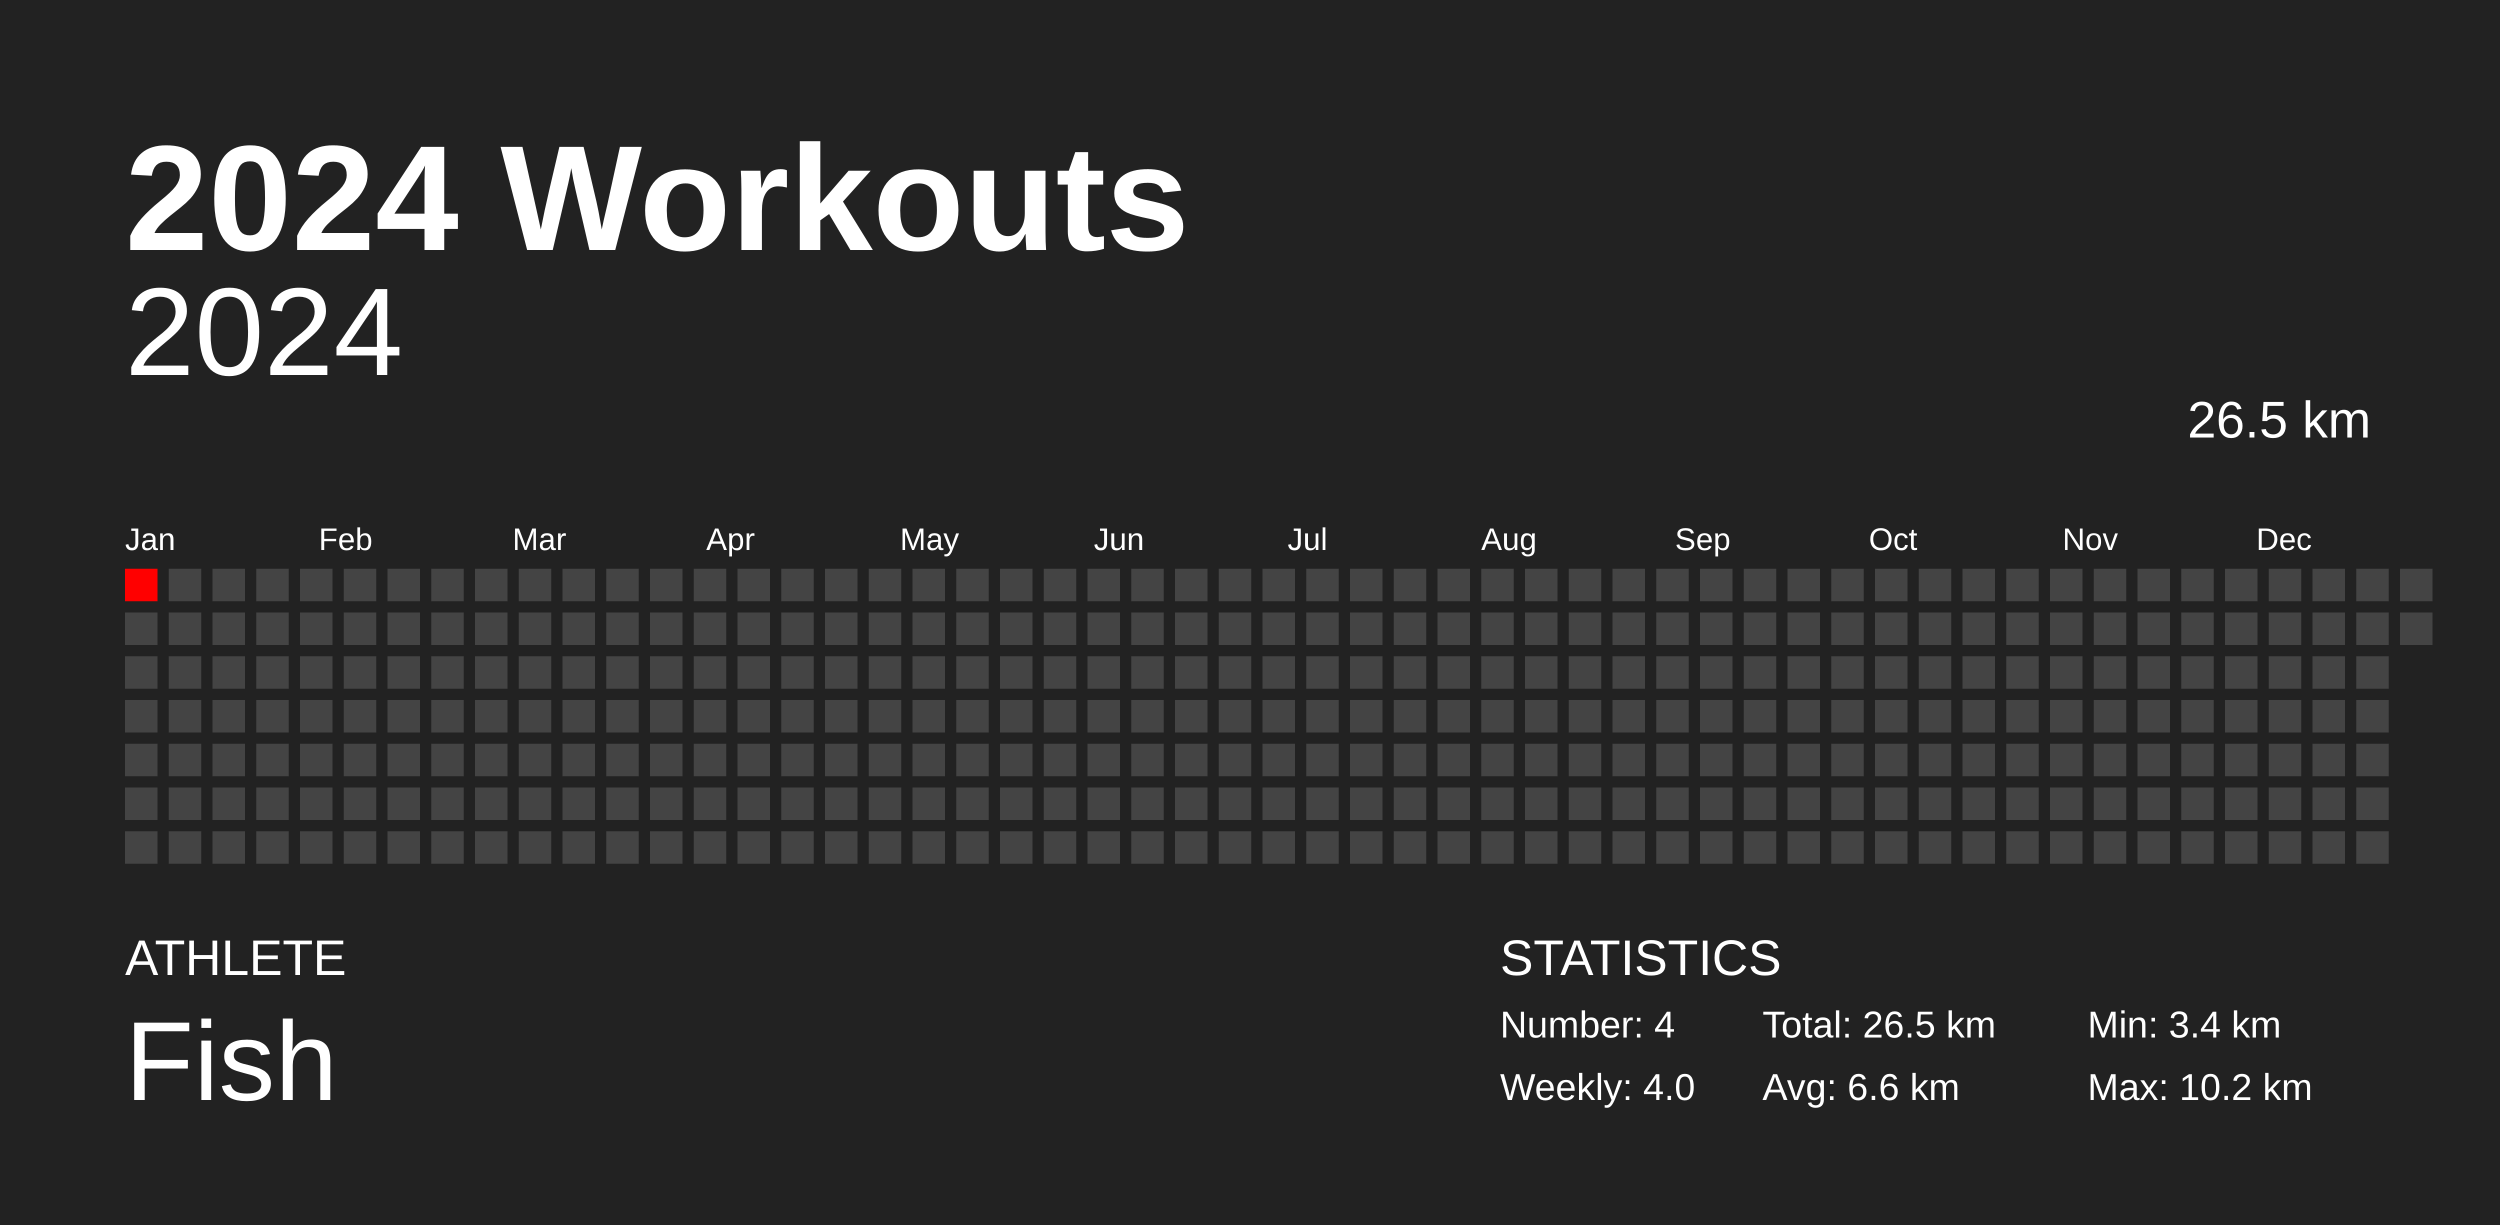
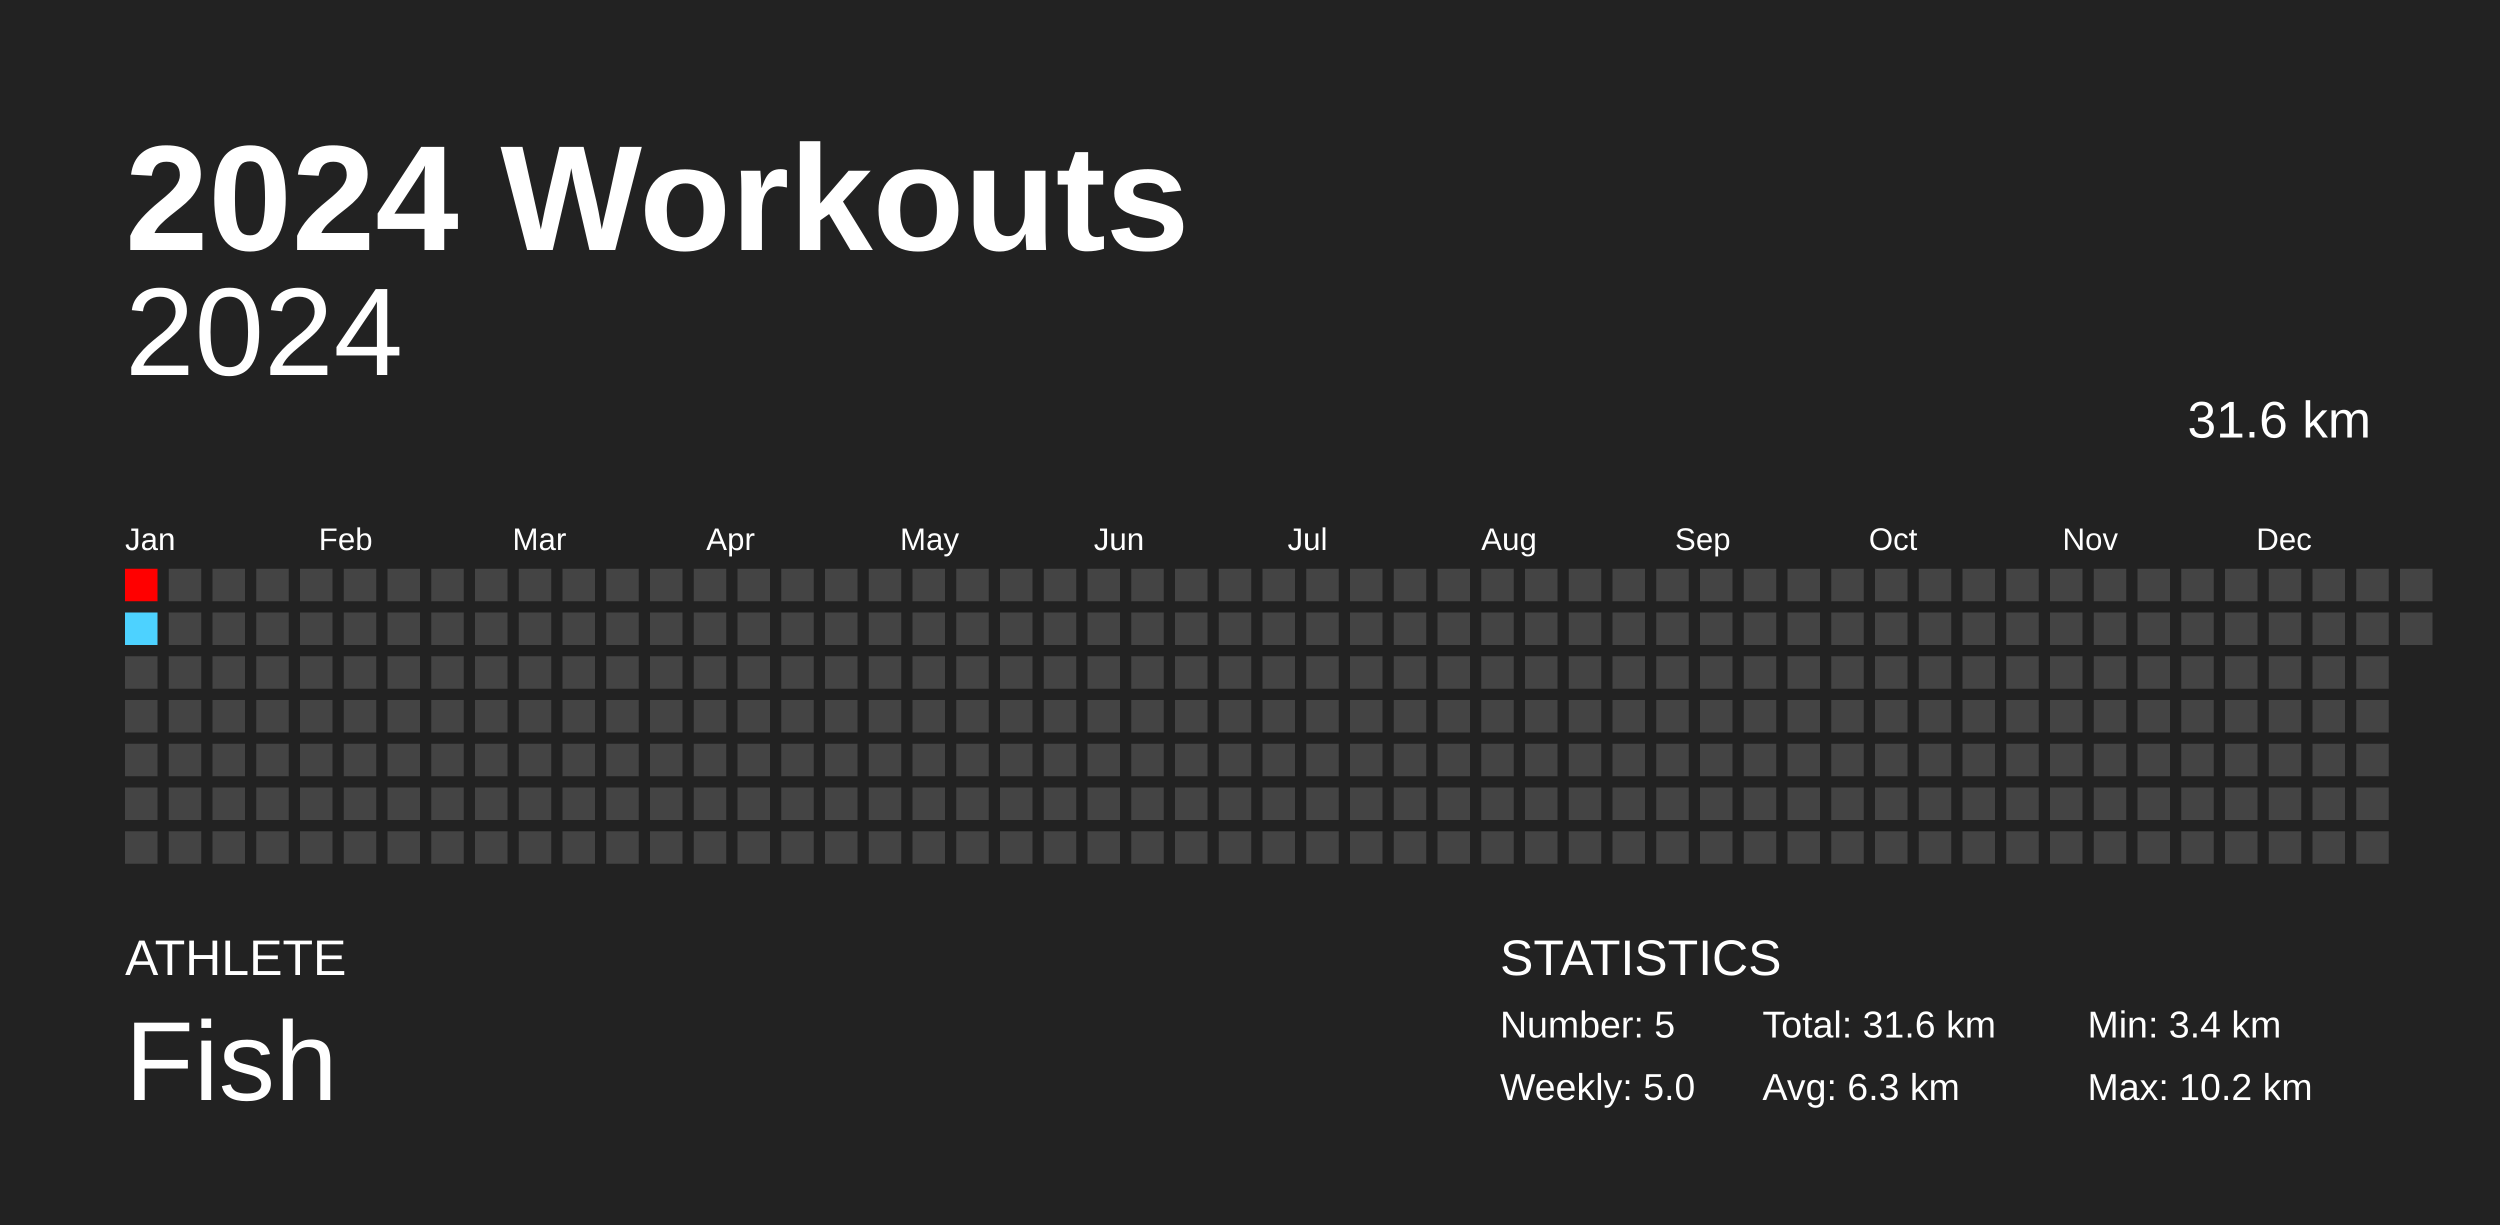
<svg xmlns="http://www.w3.org/2000/svg" baseProfile="full" height="98mm" version="1.1" viewBox="0,0,200,98" width="200mm">
  <defs />
  <rect fill="#222222" height="98" width="200" x="0" y="0" />
  <text fill="#FFFFFF" style="font-size:12px; font-family:Arial; font-weight:bold;" x="10" y="20">2024 Workouts</text>
  <text fill="#FFFFFF" style="font-size:4px; font-family:Arial" x="10" y="78">ATHLETE</text>
  <text fill="#FFFFFF" style="font-size:9px; font-family:Arial" x="10" y="88">Fish</text>
  <text fill="#FFFFFF" style="font-size:4px; font-family:Arial" x="120" y="78">STATISTICS</text>
-   <text fill="#FFFFFF" style="font-size:3px; font-family:Arial" x="120" y="83">Number: 4</text>
-   <text fill="#FFFFFF" style="font-size:3px; font-family:Arial" x="120" y="88">Weekly: 4.0</text>
-   <text fill="#FFFFFF" style="font-size:3px; font-family:Arial" x="141" y="83">Total: 26.5 km</text>
-   <text fill="#FFFFFF" style="font-size:3px; font-family:Arial" x="141" y="88">Avg: 6.6 km</text>
+   <text fill="#FFFFFF" style="font-size:3px; font-family:Arial" x="120" y="83">Number: 5</text>
+   <text fill="#FFFFFF" style="font-size:3px; font-family:Arial" x="120" y="88">Weekly: 5.0</text>
+   <text fill="#FFFFFF" style="font-size:3px; font-family:Arial" x="141" y="83">Total: 31.6 km</text>
+   <text fill="#FFFFFF" style="font-size:3px; font-family:Arial" x="141" y="88">Avg: 6.3 km</text>
  <text fill="#FFFFFF" style="font-size:3px; font-family:Arial" x="167" y="83">Min: 3.4 km</text>
  <text fill="#FFFFFF" style="font-size:3px; font-family:Arial" x="167" y="88">Max: 10.2 km</text>
  <text alignment-baseline="hanging" fill="#FFFFFF" style="font-size:10.0px; font-family:Arial;" x="10" y="30">2024</text>
-   <text alignment-baseline="hanging" fill="#FFFFFF" style="font-size:4.125px; font-family:Arial;" x="175" y="35">26.5 km</text>
+   <text alignment-baseline="hanging" fill="#FFFFFF" style="font-size:4.125px; font-family:Arial;" x="175" y="35">31.6 km</text>
  <text fill="#FFFFFF" style="font-size:2.5px; font-family:Arial" x="10.0" y="44">Jan</text>
  <text fill="#FFFFFF" style="font-size:2.5px; font-family:Arial" x="25.5" y="44">Feb</text>
  <text fill="#FFFFFF" style="font-size:2.5px; font-family:Arial" x="41.0" y="44">Mar</text>
  <text fill="#FFFFFF" style="font-size:2.5px; font-family:Arial" x="56.5" y="44">Apr</text>
  <text fill="#FFFFFF" style="font-size:2.5px; font-family:Arial" x="72.0" y="44">May</text>
  <text fill="#FFFFFF" style="font-size:2.5px; font-family:Arial" x="87.5" y="44">Jun</text>
  <text fill="#FFFFFF" style="font-size:2.5px; font-family:Arial" x="103.0" y="44">Jul</text>
  <text fill="#FFFFFF" style="font-size:2.5px; font-family:Arial" x="118.5" y="44">Aug</text>
  <text fill="#FFFFFF" style="font-size:2.5px; font-family:Arial" x="134.0" y="44">Sep</text>
  <text fill="#FFFFFF" style="font-size:2.5px; font-family:Arial" x="149.5" y="44">Oct</text>
  <text fill="#FFFFFF" style="font-size:2.5px; font-family:Arial" x="165.0" y="44">Nov</text>
  <text fill="#FFFFFF" style="font-size:2.5px; font-family:Arial" x="180.5" y="44">Dec</text>
  <rect fill="red" height="2.6" width="2.6" x="10.0" y="45.5" />
-   <rect fill="#444444" height="2.6" width="2.6" x="10.0" y="49.0" />
+   <rect fill="#4dd2ff" height="2.6" width="2.6" x="10.0" y="49.0" />
  <rect fill="#444444" height="2.6" width="2.6" x="10.0" y="52.5" />
  <rect fill="#444444" height="2.6" width="2.6" x="10.0" y="56.0" />
  <rect fill="#444444" height="2.6" width="2.6" x="10.0" y="59.5" />
  <rect fill="#444444" height="2.6" width="2.6" x="10.0" y="63.0" />
  <rect fill="#444444" height="2.6" width="2.6" x="10.0" y="66.5" />
  <rect fill="#444444" height="2.6" width="2.6" x="13.5" y="45.5" />
  <rect fill="#444444" height="2.6" width="2.6" x="13.5" y="49.0" />
  <rect fill="#444444" height="2.6" width="2.6" x="13.5" y="52.5" />
  <rect fill="#444444" height="2.6" width="2.6" x="13.5" y="56.0" />
  <rect fill="#444444" height="2.6" width="2.6" x="13.5" y="59.5" />
  <rect fill="#444444" height="2.6" width="2.6" x="13.5" y="63.0" />
  <rect fill="#444444" height="2.6" width="2.6" x="13.5" y="66.5" />
  <rect fill="#444444" height="2.6" width="2.6" x="17.0" y="45.5" />
  <rect fill="#444444" height="2.6" width="2.6" x="17.0" y="49.0" />
  <rect fill="#444444" height="2.6" width="2.6" x="17.0" y="52.5" />
  <rect fill="#444444" height="2.6" width="2.6" x="17.0" y="56.0" />
  <rect fill="#444444" height="2.6" width="2.6" x="17.0" y="59.5" />
  <rect fill="#444444" height="2.6" width="2.6" x="17.0" y="63.0" />
  <rect fill="#444444" height="2.6" width="2.6" x="17.0" y="66.5" />
  <rect fill="#444444" height="2.6" width="2.6" x="20.5" y="45.5" />
  <rect fill="#444444" height="2.6" width="2.6" x="20.5" y="49.0" />
  <rect fill="#444444" height="2.6" width="2.6" x="20.5" y="52.5" />
  <rect fill="#444444" height="2.6" width="2.6" x="20.5" y="56.0" />
  <rect fill="#444444" height="2.6" width="2.6" x="20.5" y="59.5" />
  <rect fill="#444444" height="2.6" width="2.6" x="20.5" y="63.0" />
  <rect fill="#444444" height="2.6" width="2.6" x="20.5" y="66.5" />
  <rect fill="#444444" height="2.6" width="2.6" x="24.0" y="45.5" />
  <rect fill="#444444" height="2.6" width="2.6" x="24.0" y="49.0" />
  <rect fill="#444444" height="2.6" width="2.6" x="24.0" y="52.5" />
  <rect fill="#444444" height="2.6" width="2.6" x="24.0" y="56.0" />
  <rect fill="#444444" height="2.6" width="2.6" x="24.0" y="59.5" />
  <rect fill="#444444" height="2.6" width="2.6" x="24.0" y="63.0" />
  <rect fill="#444444" height="2.6" width="2.6" x="24.0" y="66.5" />
  <rect fill="#444444" height="2.6" width="2.6" x="27.5" y="45.5" />
  <rect fill="#444444" height="2.6" width="2.6" x="27.5" y="49.0" />
  <rect fill="#444444" height="2.6" width="2.6" x="27.5" y="52.5" />
  <rect fill="#444444" height="2.6" width="2.6" x="27.5" y="56.0" />
  <rect fill="#444444" height="2.6" width="2.6" x="27.5" y="59.5" />
  <rect fill="#444444" height="2.6" width="2.6" x="27.5" y="63.0" />
  <rect fill="#444444" height="2.6" width="2.6" x="27.5" y="66.5" />
  <rect fill="#444444" height="2.6" width="2.6" x="31.0" y="45.5" />
  <rect fill="#444444" height="2.6" width="2.6" x="31.0" y="49.0" />
  <rect fill="#444444" height="2.6" width="2.6" x="31.0" y="52.5" />
  <rect fill="#444444" height="2.6" width="2.6" x="31.0" y="56.0" />
  <rect fill="#444444" height="2.6" width="2.6" x="31.0" y="59.5" />
  <rect fill="#444444" height="2.6" width="2.6" x="31.0" y="63.0" />
  <rect fill="#444444" height="2.6" width="2.6" x="31.0" y="66.5" />
  <rect fill="#444444" height="2.6" width="2.6" x="34.5" y="45.5" />
  <rect fill="#444444" height="2.6" width="2.6" x="34.5" y="49.0" />
  <rect fill="#444444" height="2.6" width="2.6" x="34.5" y="52.5" />
  <rect fill="#444444" height="2.6" width="2.6" x="34.5" y="56.0" />
  <rect fill="#444444" height="2.6" width="2.6" x="34.5" y="59.5" />
  <rect fill="#444444" height="2.6" width="2.6" x="34.5" y="63.0" />
  <rect fill="#444444" height="2.6" width="2.6" x="34.5" y="66.5" />
  <rect fill="#444444" height="2.6" width="2.6" x="38.0" y="45.5" />
  <rect fill="#444444" height="2.6" width="2.6" x="38.0" y="49.0" />
  <rect fill="#444444" height="2.6" width="2.6" x="38.0" y="52.5" />
  <rect fill="#444444" height="2.6" width="2.6" x="38.0" y="56.0" />
  <rect fill="#444444" height="2.6" width="2.6" x="38.0" y="59.5" />
  <rect fill="#444444" height="2.6" width="2.6" x="38.0" y="63.0" />
  <rect fill="#444444" height="2.6" width="2.6" x="38.0" y="66.5" />
  <rect fill="#444444" height="2.6" width="2.6" x="41.5" y="45.5" />
  <rect fill="#444444" height="2.6" width="2.6" x="41.5" y="49.0" />
  <rect fill="#444444" height="2.6" width="2.6" x="41.5" y="52.5" />
  <rect fill="#444444" height="2.6" width="2.6" x="41.5" y="56.0" />
  <rect fill="#444444" height="2.6" width="2.6" x="41.5" y="59.5" />
  <rect fill="#444444" height="2.6" width="2.6" x="41.5" y="63.0" />
  <rect fill="#444444" height="2.6" width="2.6" x="41.5" y="66.5" />
  <rect fill="#444444" height="2.6" width="2.6" x="45.0" y="45.5" />
  <rect fill="#444444" height="2.6" width="2.6" x="45.0" y="49.0" />
  <rect fill="#444444" height="2.6" width="2.6" x="45.0" y="52.5" />
  <rect fill="#444444" height="2.6" width="2.6" x="45.0" y="56.0" />
  <rect fill="#444444" height="2.6" width="2.6" x="45.0" y="59.5" />
  <rect fill="#444444" height="2.6" width="2.6" x="45.0" y="63.0" />
  <rect fill="#444444" height="2.6" width="2.6" x="45.0" y="66.5" />
  <rect fill="#444444" height="2.6" width="2.6" x="48.5" y="45.5" />
  <rect fill="#444444" height="2.6" width="2.6" x="48.5" y="49.0" />
  <rect fill="#444444" height="2.6" width="2.6" x="48.5" y="52.5" />
  <rect fill="#444444" height="2.6" width="2.6" x="48.5" y="56.0" />
  <rect fill="#444444" height="2.6" width="2.6" x="48.5" y="59.5" />
  <rect fill="#444444" height="2.6" width="2.6" x="48.5" y="63.0" />
  <rect fill="#444444" height="2.6" width="2.6" x="48.5" y="66.5" />
  <rect fill="#444444" height="2.6" width="2.6" x="52.0" y="45.5" />
  <rect fill="#444444" height="2.6" width="2.6" x="52.0" y="49.0" />
  <rect fill="#444444" height="2.6" width="2.6" x="52.0" y="52.5" />
  <rect fill="#444444" height="2.6" width="2.6" x="52.0" y="56.0" />
  <rect fill="#444444" height="2.6" width="2.6" x="52.0" y="59.5" />
  <rect fill="#444444" height="2.6" width="2.6" x="52.0" y="63.0" />
  <rect fill="#444444" height="2.6" width="2.6" x="52.0" y="66.5" />
  <rect fill="#444444" height="2.6" width="2.6" x="55.5" y="45.5" />
  <rect fill="#444444" height="2.6" width="2.6" x="55.5" y="49.0" />
  <rect fill="#444444" height="2.6" width="2.6" x="55.5" y="52.5" />
  <rect fill="#444444" height="2.6" width="2.6" x="55.5" y="56.0" />
  <rect fill="#444444" height="2.6" width="2.6" x="55.5" y="59.5" />
  <rect fill="#444444" height="2.6" width="2.6" x="55.5" y="63.0" />
  <rect fill="#444444" height="2.6" width="2.6" x="55.5" y="66.5" />
  <rect fill="#444444" height="2.6" width="2.6" x="59.0" y="45.5" />
  <rect fill="#444444" height="2.6" width="2.6" x="59.0" y="49.0" />
  <rect fill="#444444" height="2.6" width="2.6" x="59.0" y="52.5" />
  <rect fill="#444444" height="2.6" width="2.6" x="59.0" y="56.0" />
  <rect fill="#444444" height="2.6" width="2.6" x="59.0" y="59.5" />
  <rect fill="#444444" height="2.6" width="2.6" x="59.0" y="63.0" />
  <rect fill="#444444" height="2.6" width="2.6" x="59.0" y="66.5" />
  <rect fill="#444444" height="2.6" width="2.6" x="62.5" y="45.5" />
  <rect fill="#444444" height="2.6" width="2.6" x="62.5" y="49.0" />
  <rect fill="#444444" height="2.6" width="2.6" x="62.5" y="52.5" />
  <rect fill="#444444" height="2.6" width="2.6" x="62.5" y="56.0" />
  <rect fill="#444444" height="2.6" width="2.6" x="62.5" y="59.5" />
  <rect fill="#444444" height="2.6" width="2.6" x="62.5" y="63.0" />
  <rect fill="#444444" height="2.6" width="2.6" x="62.5" y="66.5" />
  <rect fill="#444444" height="2.6" width="2.6" x="66.0" y="45.5" />
  <rect fill="#444444" height="2.6" width="2.6" x="66.0" y="49.0" />
  <rect fill="#444444" height="2.6" width="2.6" x="66.0" y="52.5" />
  <rect fill="#444444" height="2.6" width="2.6" x="66.0" y="56.0" />
  <rect fill="#444444" height="2.6" width="2.6" x="66.0" y="59.5" />
  <rect fill="#444444" height="2.6" width="2.6" x="66.0" y="63.0" />
  <rect fill="#444444" height="2.6" width="2.6" x="66.0" y="66.5" />
  <rect fill="#444444" height="2.6" width="2.6" x="69.5" y="45.5" />
  <rect fill="#444444" height="2.6" width="2.6" x="69.5" y="49.0" />
  <rect fill="#444444" height="2.6" width="2.6" x="69.5" y="52.5" />
  <rect fill="#444444" height="2.6" width="2.6" x="69.5" y="56.0" />
  <rect fill="#444444" height="2.6" width="2.6" x="69.5" y="59.5" />
  <rect fill="#444444" height="2.6" width="2.6" x="69.5" y="63.0" />
  <rect fill="#444444" height="2.6" width="2.6" x="69.5" y="66.5" />
  <rect fill="#444444" height="2.6" width="2.6" x="73.0" y="45.5" />
  <rect fill="#444444" height="2.6" width="2.6" x="73.0" y="49.0" />
  <rect fill="#444444" height="2.6" width="2.6" x="73.0" y="52.5" />
  <rect fill="#444444" height="2.6" width="2.6" x="73.0" y="56.0" />
  <rect fill="#444444" height="2.6" width="2.6" x="73.0" y="59.5" />
  <rect fill="#444444" height="2.6" width="2.6" x="73.0" y="63.0" />
  <rect fill="#444444" height="2.6" width="2.6" x="73.0" y="66.5" />
  <rect fill="#444444" height="2.6" width="2.6" x="76.5" y="45.5" />
  <rect fill="#444444" height="2.6" width="2.6" x="76.5" y="49.0" />
  <rect fill="#444444" height="2.6" width="2.6" x="76.5" y="52.5" />
  <rect fill="#444444" height="2.6" width="2.6" x="76.5" y="56.0" />
  <rect fill="#444444" height="2.6" width="2.6" x="76.5" y="59.5" />
  <rect fill="#444444" height="2.6" width="2.6" x="76.5" y="63.0" />
  <rect fill="#444444" height="2.6" width="2.6" x="76.5" y="66.5" />
  <rect fill="#444444" height="2.6" width="2.6" x="80.0" y="45.5" />
  <rect fill="#444444" height="2.6" width="2.6" x="80.0" y="49.0" />
  <rect fill="#444444" height="2.6" width="2.6" x="80.0" y="52.5" />
  <rect fill="#444444" height="2.6" width="2.6" x="80.0" y="56.0" />
  <rect fill="#444444" height="2.6" width="2.6" x="80.0" y="59.5" />
  <rect fill="#444444" height="2.6" width="2.6" x="80.0" y="63.0" />
  <rect fill="#444444" height="2.6" width="2.6" x="80.0" y="66.5" />
  <rect fill="#444444" height="2.6" width="2.6" x="83.5" y="45.5" />
  <rect fill="#444444" height="2.6" width="2.6" x="83.5" y="49.0" />
  <rect fill="#444444" height="2.6" width="2.6" x="83.5" y="52.5" />
  <rect fill="#444444" height="2.6" width="2.6" x="83.5" y="56.0" />
  <rect fill="#444444" height="2.6" width="2.6" x="83.5" y="59.5" />
  <rect fill="#444444" height="2.6" width="2.6" x="83.5" y="63.0" />
  <rect fill="#444444" height="2.6" width="2.6" x="83.5" y="66.5" />
  <rect fill="#444444" height="2.6" width="2.6" x="87.0" y="45.5" />
  <rect fill="#444444" height="2.6" width="2.6" x="87.0" y="49.0" />
  <rect fill="#444444" height="2.6" width="2.6" x="87.0" y="52.5" />
  <rect fill="#444444" height="2.6" width="2.6" x="87.0" y="56.0" />
  <rect fill="#444444" height="2.6" width="2.6" x="87.0" y="59.5" />
  <rect fill="#444444" height="2.6" width="2.6" x="87.0" y="63.0" />
  <rect fill="#444444" height="2.6" width="2.6" x="87.0" y="66.5" />
  <rect fill="#444444" height="2.6" width="2.6" x="90.5" y="45.5" />
  <rect fill="#444444" height="2.6" width="2.6" x="90.5" y="49.0" />
  <rect fill="#444444" height="2.6" width="2.6" x="90.5" y="52.5" />
  <rect fill="#444444" height="2.6" width="2.6" x="90.5" y="56.0" />
  <rect fill="#444444" height="2.6" width="2.6" x="90.5" y="59.5" />
  <rect fill="#444444" height="2.6" width="2.6" x="90.5" y="63.0" />
  <rect fill="#444444" height="2.6" width="2.6" x="90.5" y="66.5" />
  <rect fill="#444444" height="2.6" width="2.6" x="94.0" y="45.5" />
  <rect fill="#444444" height="2.6" width="2.6" x="94.0" y="49.0" />
  <rect fill="#444444" height="2.6" width="2.6" x="94.0" y="52.5" />
  <rect fill="#444444" height="2.6" width="2.6" x="94.0" y="56.0" />
  <rect fill="#444444" height="2.6" width="2.6" x="94.0" y="59.5" />
  <rect fill="#444444" height="2.6" width="2.6" x="94.0" y="63.0" />
  <rect fill="#444444" height="2.6" width="2.6" x="94.0" y="66.5" />
  <rect fill="#444444" height="2.6" width="2.6" x="97.5" y="45.5" />
  <rect fill="#444444" height="2.6" width="2.6" x="97.5" y="49.0" />
  <rect fill="#444444" height="2.6" width="2.6" x="97.5" y="52.5" />
  <rect fill="#444444" height="2.6" width="2.6" x="97.5" y="56.0" />
  <rect fill="#444444" height="2.6" width="2.6" x="97.5" y="59.5" />
  <rect fill="#444444" height="2.6" width="2.6" x="97.5" y="63.0" />
  <rect fill="#444444" height="2.6" width="2.6" x="97.5" y="66.5" />
  <rect fill="#444444" height="2.6" width="2.6" x="101.0" y="45.5" />
  <rect fill="#444444" height="2.6" width="2.6" x="101.0" y="49.0" />
  <rect fill="#444444" height="2.6" width="2.6" x="101.0" y="52.5" />
  <rect fill="#444444" height="2.6" width="2.6" x="101.0" y="56.0" />
  <rect fill="#444444" height="2.6" width="2.6" x="101.0" y="59.5" />
  <rect fill="#444444" height="2.6" width="2.6" x="101.0" y="63.0" />
  <rect fill="#444444" height="2.6" width="2.6" x="101.0" y="66.5" />
  <rect fill="#444444" height="2.6" width="2.6" x="104.5" y="45.5" />
  <rect fill="#444444" height="2.6" width="2.6" x="104.5" y="49.0" />
  <rect fill="#444444" height="2.6" width="2.6" x="104.5" y="52.5" />
  <rect fill="#444444" height="2.6" width="2.6" x="104.5" y="56.0" />
  <rect fill="#444444" height="2.6" width="2.6" x="104.5" y="59.5" />
  <rect fill="#444444" height="2.6" width="2.6" x="104.5" y="63.0" />
  <rect fill="#444444" height="2.6" width="2.6" x="104.5" y="66.5" />
  <rect fill="#444444" height="2.6" width="2.6" x="108.0" y="45.5" />
  <rect fill="#444444" height="2.6" width="2.6" x="108.0" y="49.0" />
  <rect fill="#444444" height="2.6" width="2.6" x="108.0" y="52.5" />
  <rect fill="#444444" height="2.6" width="2.6" x="108.0" y="56.0" />
  <rect fill="#444444" height="2.6" width="2.6" x="108.0" y="59.5" />
  <rect fill="#444444" height="2.6" width="2.6" x="108.0" y="63.0" />
  <rect fill="#444444" height="2.6" width="2.6" x="108.0" y="66.5" />
  <rect fill="#444444" height="2.6" width="2.6" x="111.5" y="45.5" />
  <rect fill="#444444" height="2.6" width="2.6" x="111.5" y="49.0" />
  <rect fill="#444444" height="2.6" width="2.6" x="111.5" y="52.5" />
  <rect fill="#444444" height="2.6" width="2.6" x="111.5" y="56.0" />
  <rect fill="#444444" height="2.6" width="2.6" x="111.5" y="59.5" />
  <rect fill="#444444" height="2.6" width="2.6" x="111.5" y="63.0" />
  <rect fill="#444444" height="2.6" width="2.6" x="111.5" y="66.5" />
  <rect fill="#444444" height="2.6" width="2.6" x="115.0" y="45.5" />
  <rect fill="#444444" height="2.6" width="2.6" x="115.0" y="49.0" />
  <rect fill="#444444" height="2.6" width="2.6" x="115.0" y="52.5" />
  <rect fill="#444444" height="2.6" width="2.6" x="115.0" y="56.0" />
  <rect fill="#444444" height="2.6" width="2.6" x="115.0" y="59.5" />
  <rect fill="#444444" height="2.6" width="2.6" x="115.0" y="63.0" />
  <rect fill="#444444" height="2.6" width="2.6" x="115.0" y="66.5" />
  <rect fill="#444444" height="2.6" width="2.6" x="118.5" y="45.5" />
  <rect fill="#444444" height="2.6" width="2.6" x="118.5" y="49.0" />
  <rect fill="#444444" height="2.6" width="2.6" x="118.5" y="52.5" />
  <rect fill="#444444" height="2.6" width="2.6" x="118.5" y="56.0" />
  <rect fill="#444444" height="2.6" width="2.6" x="118.5" y="59.5" />
  <rect fill="#444444" height="2.6" width="2.6" x="118.5" y="63.0" />
  <rect fill="#444444" height="2.6" width="2.6" x="118.5" y="66.5" />
  <rect fill="#444444" height="2.6" width="2.6" x="122.0" y="45.5" />
  <rect fill="#444444" height="2.6" width="2.6" x="122.0" y="49.0" />
  <rect fill="#444444" height="2.6" width="2.6" x="122.0" y="52.5" />
  <rect fill="#444444" height="2.6" width="2.6" x="122.0" y="56.0" />
  <rect fill="#444444" height="2.6" width="2.6" x="122.0" y="59.5" />
  <rect fill="#444444" height="2.6" width="2.6" x="122.0" y="63.0" />
  <rect fill="#444444" height="2.6" width="2.6" x="122.0" y="66.5" />
  <rect fill="#444444" height="2.6" width="2.6" x="125.5" y="45.5" />
  <rect fill="#444444" height="2.6" width="2.6" x="125.5" y="49.0" />
  <rect fill="#444444" height="2.6" width="2.6" x="125.5" y="52.5" />
  <rect fill="#444444" height="2.6" width="2.6" x="125.5" y="56.0" />
  <rect fill="#444444" height="2.6" width="2.6" x="125.5" y="59.5" />
  <rect fill="#444444" height="2.6" width="2.6" x="125.5" y="63.0" />
  <rect fill="#444444" height="2.6" width="2.6" x="125.5" y="66.5" />
  <rect fill="#444444" height="2.6" width="2.6" x="129.0" y="45.5" />
  <rect fill="#444444" height="2.6" width="2.6" x="129.0" y="49.0" />
  <rect fill="#444444" height="2.6" width="2.6" x="129.0" y="52.5" />
  <rect fill="#444444" height="2.6" width="2.6" x="129.0" y="56.0" />
  <rect fill="#444444" height="2.6" width="2.6" x="129.0" y="59.5" />
  <rect fill="#444444" height="2.6" width="2.6" x="129.0" y="63.0" />
  <rect fill="#444444" height="2.6" width="2.6" x="129.0" y="66.5" />
  <rect fill="#444444" height="2.6" width="2.6" x="132.5" y="45.5" />
  <rect fill="#444444" height="2.6" width="2.6" x="132.5" y="49.0" />
  <rect fill="#444444" height="2.6" width="2.6" x="132.5" y="52.5" />
  <rect fill="#444444" height="2.6" width="2.6" x="132.5" y="56.0" />
  <rect fill="#444444" height="2.6" width="2.6" x="132.5" y="59.5" />
  <rect fill="#444444" height="2.6" width="2.6" x="132.5" y="63.0" />
  <rect fill="#444444" height="2.6" width="2.6" x="132.5" y="66.5" />
  <rect fill="#444444" height="2.6" width="2.6" x="136.0" y="45.5" />
  <rect fill="#444444" height="2.6" width="2.6" x="136.0" y="49.0" />
  <rect fill="#444444" height="2.6" width="2.6" x="136.0" y="52.5" />
  <rect fill="#444444" height="2.6" width="2.6" x="136.0" y="56.0" />
  <rect fill="#444444" height="2.6" width="2.6" x="136.0" y="59.5" />
  <rect fill="#444444" height="2.6" width="2.6" x="136.0" y="63.0" />
  <rect fill="#444444" height="2.6" width="2.6" x="136.0" y="66.5" />
  <rect fill="#444444" height="2.6" width="2.6" x="139.5" y="45.5" />
  <rect fill="#444444" height="2.6" width="2.6" x="139.5" y="49.0" />
  <rect fill="#444444" height="2.6" width="2.6" x="139.5" y="52.5" />
  <rect fill="#444444" height="2.6" width="2.6" x="139.5" y="56.0" />
  <rect fill="#444444" height="2.6" width="2.6" x="139.5" y="59.5" />
  <rect fill="#444444" height="2.6" width="2.6" x="139.5" y="63.0" />
  <rect fill="#444444" height="2.6" width="2.6" x="139.5" y="66.5" />
  <rect fill="#444444" height="2.6" width="2.6" x="143.0" y="45.5" />
  <rect fill="#444444" height="2.6" width="2.6" x="143.0" y="49.0" />
  <rect fill="#444444" height="2.6" width="2.6" x="143.0" y="52.5" />
  <rect fill="#444444" height="2.6" width="2.6" x="143.0" y="56.0" />
  <rect fill="#444444" height="2.6" width="2.6" x="143.0" y="59.5" />
  <rect fill="#444444" height="2.6" width="2.6" x="143.0" y="63.0" />
  <rect fill="#444444" height="2.6" width="2.6" x="143.0" y="66.5" />
  <rect fill="#444444" height="2.6" width="2.6" x="146.5" y="45.5" />
  <rect fill="#444444" height="2.6" width="2.6" x="146.5" y="49.0" />
  <rect fill="#444444" height="2.6" width="2.6" x="146.5" y="52.5" />
  <rect fill="#444444" height="2.6" width="2.6" x="146.5" y="56.0" />
  <rect fill="#444444" height="2.6" width="2.6" x="146.5" y="59.5" />
  <rect fill="#444444" height="2.6" width="2.6" x="146.5" y="63.0" />
  <rect fill="#444444" height="2.6" width="2.6" x="146.5" y="66.5" />
  <rect fill="#444444" height="2.6" width="2.6" x="150.0" y="45.5" />
  <rect fill="#444444" height="2.6" width="2.6" x="150.0" y="49.0" />
  <rect fill="#444444" height="2.6" width="2.6" x="150.0" y="52.5" />
  <rect fill="#444444" height="2.6" width="2.6" x="150.0" y="56.0" />
  <rect fill="#444444" height="2.6" width="2.6" x="150.0" y="59.5" />
  <rect fill="#444444" height="2.6" width="2.6" x="150.0" y="63.0" />
  <rect fill="#444444" height="2.6" width="2.6" x="150.0" y="66.5" />
  <rect fill="#444444" height="2.6" width="2.6" x="153.5" y="45.5" />
  <rect fill="#444444" height="2.6" width="2.6" x="153.5" y="49.0" />
  <rect fill="#444444" height="2.6" width="2.6" x="153.5" y="52.5" />
  <rect fill="#444444" height="2.6" width="2.6" x="153.5" y="56.0" />
  <rect fill="#444444" height="2.6" width="2.6" x="153.5" y="59.5" />
  <rect fill="#444444" height="2.6" width="2.6" x="153.5" y="63.0" />
  <rect fill="#444444" height="2.6" width="2.6" x="153.5" y="66.5" />
  <rect fill="#444444" height="2.6" width="2.6" x="157.0" y="45.5" />
  <rect fill="#444444" height="2.6" width="2.6" x="157.0" y="49.0" />
  <rect fill="#444444" height="2.6" width="2.6" x="157.0" y="52.5" />
  <rect fill="#444444" height="2.6" width="2.6" x="157.0" y="56.0" />
  <rect fill="#444444" height="2.6" width="2.6" x="157.0" y="59.5" />
  <rect fill="#444444" height="2.6" width="2.6" x="157.0" y="63.0" />
  <rect fill="#444444" height="2.6" width="2.6" x="157.0" y="66.5" />
  <rect fill="#444444" height="2.6" width="2.6" x="160.5" y="45.5" />
  <rect fill="#444444" height="2.6" width="2.6" x="160.5" y="49.0" />
  <rect fill="#444444" height="2.6" width="2.6" x="160.5" y="52.5" />
  <rect fill="#444444" height="2.6" width="2.6" x="160.5" y="56.0" />
  <rect fill="#444444" height="2.6" width="2.6" x="160.5" y="59.5" />
  <rect fill="#444444" height="2.6" width="2.6" x="160.5" y="63.0" />
  <rect fill="#444444" height="2.6" width="2.6" x="160.5" y="66.5" />
  <rect fill="#444444" height="2.6" width="2.6" x="164.0" y="45.5" />
  <rect fill="#444444" height="2.6" width="2.6" x="164.0" y="49.0" />
  <rect fill="#444444" height="2.6" width="2.6" x="164.0" y="52.5" />
  <rect fill="#444444" height="2.6" width="2.6" x="164.0" y="56.0" />
  <rect fill="#444444" height="2.6" width="2.6" x="164.0" y="59.5" />
  <rect fill="#444444" height="2.6" width="2.6" x="164.0" y="63.0" />
  <rect fill="#444444" height="2.6" width="2.6" x="164.0" y="66.5" />
  <rect fill="#444444" height="2.6" width="2.6" x="167.5" y="45.5" />
  <rect fill="#444444" height="2.6" width="2.6" x="167.5" y="49.0" />
  <rect fill="#444444" height="2.6" width="2.6" x="167.5" y="52.5" />
  <rect fill="#444444" height="2.6" width="2.6" x="167.5" y="56.0" />
  <rect fill="#444444" height="2.6" width="2.6" x="167.5" y="59.5" />
  <rect fill="#444444" height="2.6" width="2.6" x="167.5" y="63.0" />
  <rect fill="#444444" height="2.6" width="2.6" x="167.5" y="66.5" />
  <rect fill="#444444" height="2.6" width="2.6" x="171.0" y="45.5" />
  <rect fill="#444444" height="2.6" width="2.6" x="171.0" y="49.0" />
  <rect fill="#444444" height="2.6" width="2.6" x="171.0" y="52.5" />
  <rect fill="#444444" height="2.6" width="2.6" x="171.0" y="56.0" />
  <rect fill="#444444" height="2.6" width="2.6" x="171.0" y="59.5" />
  <rect fill="#444444" height="2.6" width="2.6" x="171.0" y="63.0" />
  <rect fill="#444444" height="2.6" width="2.6" x="171.0" y="66.5" />
  <rect fill="#444444" height="2.6" width="2.6" x="174.5" y="45.5" />
  <rect fill="#444444" height="2.6" width="2.6" x="174.5" y="49.0" />
  <rect fill="#444444" height="2.6" width="2.6" x="174.5" y="52.5" />
  <rect fill="#444444" height="2.6" width="2.6" x="174.5" y="56.0" />
  <rect fill="#444444" height="2.6" width="2.6" x="174.5" y="59.5" />
  <rect fill="#444444" height="2.6" width="2.6" x="174.5" y="63.0" />
  <rect fill="#444444" height="2.6" width="2.6" x="174.5" y="66.5" />
  <rect fill="#444444" height="2.6" width="2.6" x="178.0" y="45.5" />
  <rect fill="#444444" height="2.6" width="2.6" x="178.0" y="49.0" />
  <rect fill="#444444" height="2.6" width="2.6" x="178.0" y="52.5" />
  <rect fill="#444444" height="2.6" width="2.6" x="178.0" y="56.0" />
  <rect fill="#444444" height="2.6" width="2.6" x="178.0" y="59.5" />
  <rect fill="#444444" height="2.6" width="2.6" x="178.0" y="63.0" />
  <rect fill="#444444" height="2.6" width="2.6" x="178.0" y="66.5" />
  <rect fill="#444444" height="2.6" width="2.6" x="181.5" y="45.5" />
  <rect fill="#444444" height="2.6" width="2.6" x="181.5" y="49.0" />
  <rect fill="#444444" height="2.6" width="2.6" x="181.5" y="52.5" />
  <rect fill="#444444" height="2.6" width="2.6" x="181.5" y="56.0" />
  <rect fill="#444444" height="2.6" width="2.6" x="181.5" y="59.5" />
  <rect fill="#444444" height="2.6" width="2.6" x="181.5" y="63.0" />
  <rect fill="#444444" height="2.6" width="2.6" x="181.5" y="66.5" />
  <rect fill="#444444" height="2.6" width="2.6" x="185.0" y="45.5" />
  <rect fill="#444444" height="2.6" width="2.6" x="185.0" y="49.0" />
  <rect fill="#444444" height="2.6" width="2.6" x="185.0" y="52.5" />
  <rect fill="#444444" height="2.6" width="2.6" x="185.0" y="56.0" />
  <rect fill="#444444" height="2.6" width="2.6" x="185.0" y="59.5" />
  <rect fill="#444444" height="2.6" width="2.6" x="185.0" y="63.0" />
  <rect fill="#444444" height="2.6" width="2.6" x="185.0" y="66.5" />
  <rect fill="#444444" height="2.6" width="2.6" x="188.5" y="45.5" />
  <rect fill="#444444" height="2.6" width="2.6" x="188.5" y="49.0" />
  <rect fill="#444444" height="2.6" width="2.6" x="188.5" y="52.5" />
  <rect fill="#444444" height="2.6" width="2.6" x="188.5" y="56.0" />
  <rect fill="#444444" height="2.6" width="2.6" x="188.5" y="59.5" />
  <rect fill="#444444" height="2.6" width="2.6" x="188.5" y="63.0" />
  <rect fill="#444444" height="2.6" width="2.6" x="188.5" y="66.5" />
  <rect fill="#444444" height="2.6" width="2.6" x="192.0" y="45.5" />
  <rect fill="#444444" height="2.6" width="2.6" x="192.0" y="49.0" />
</svg>
